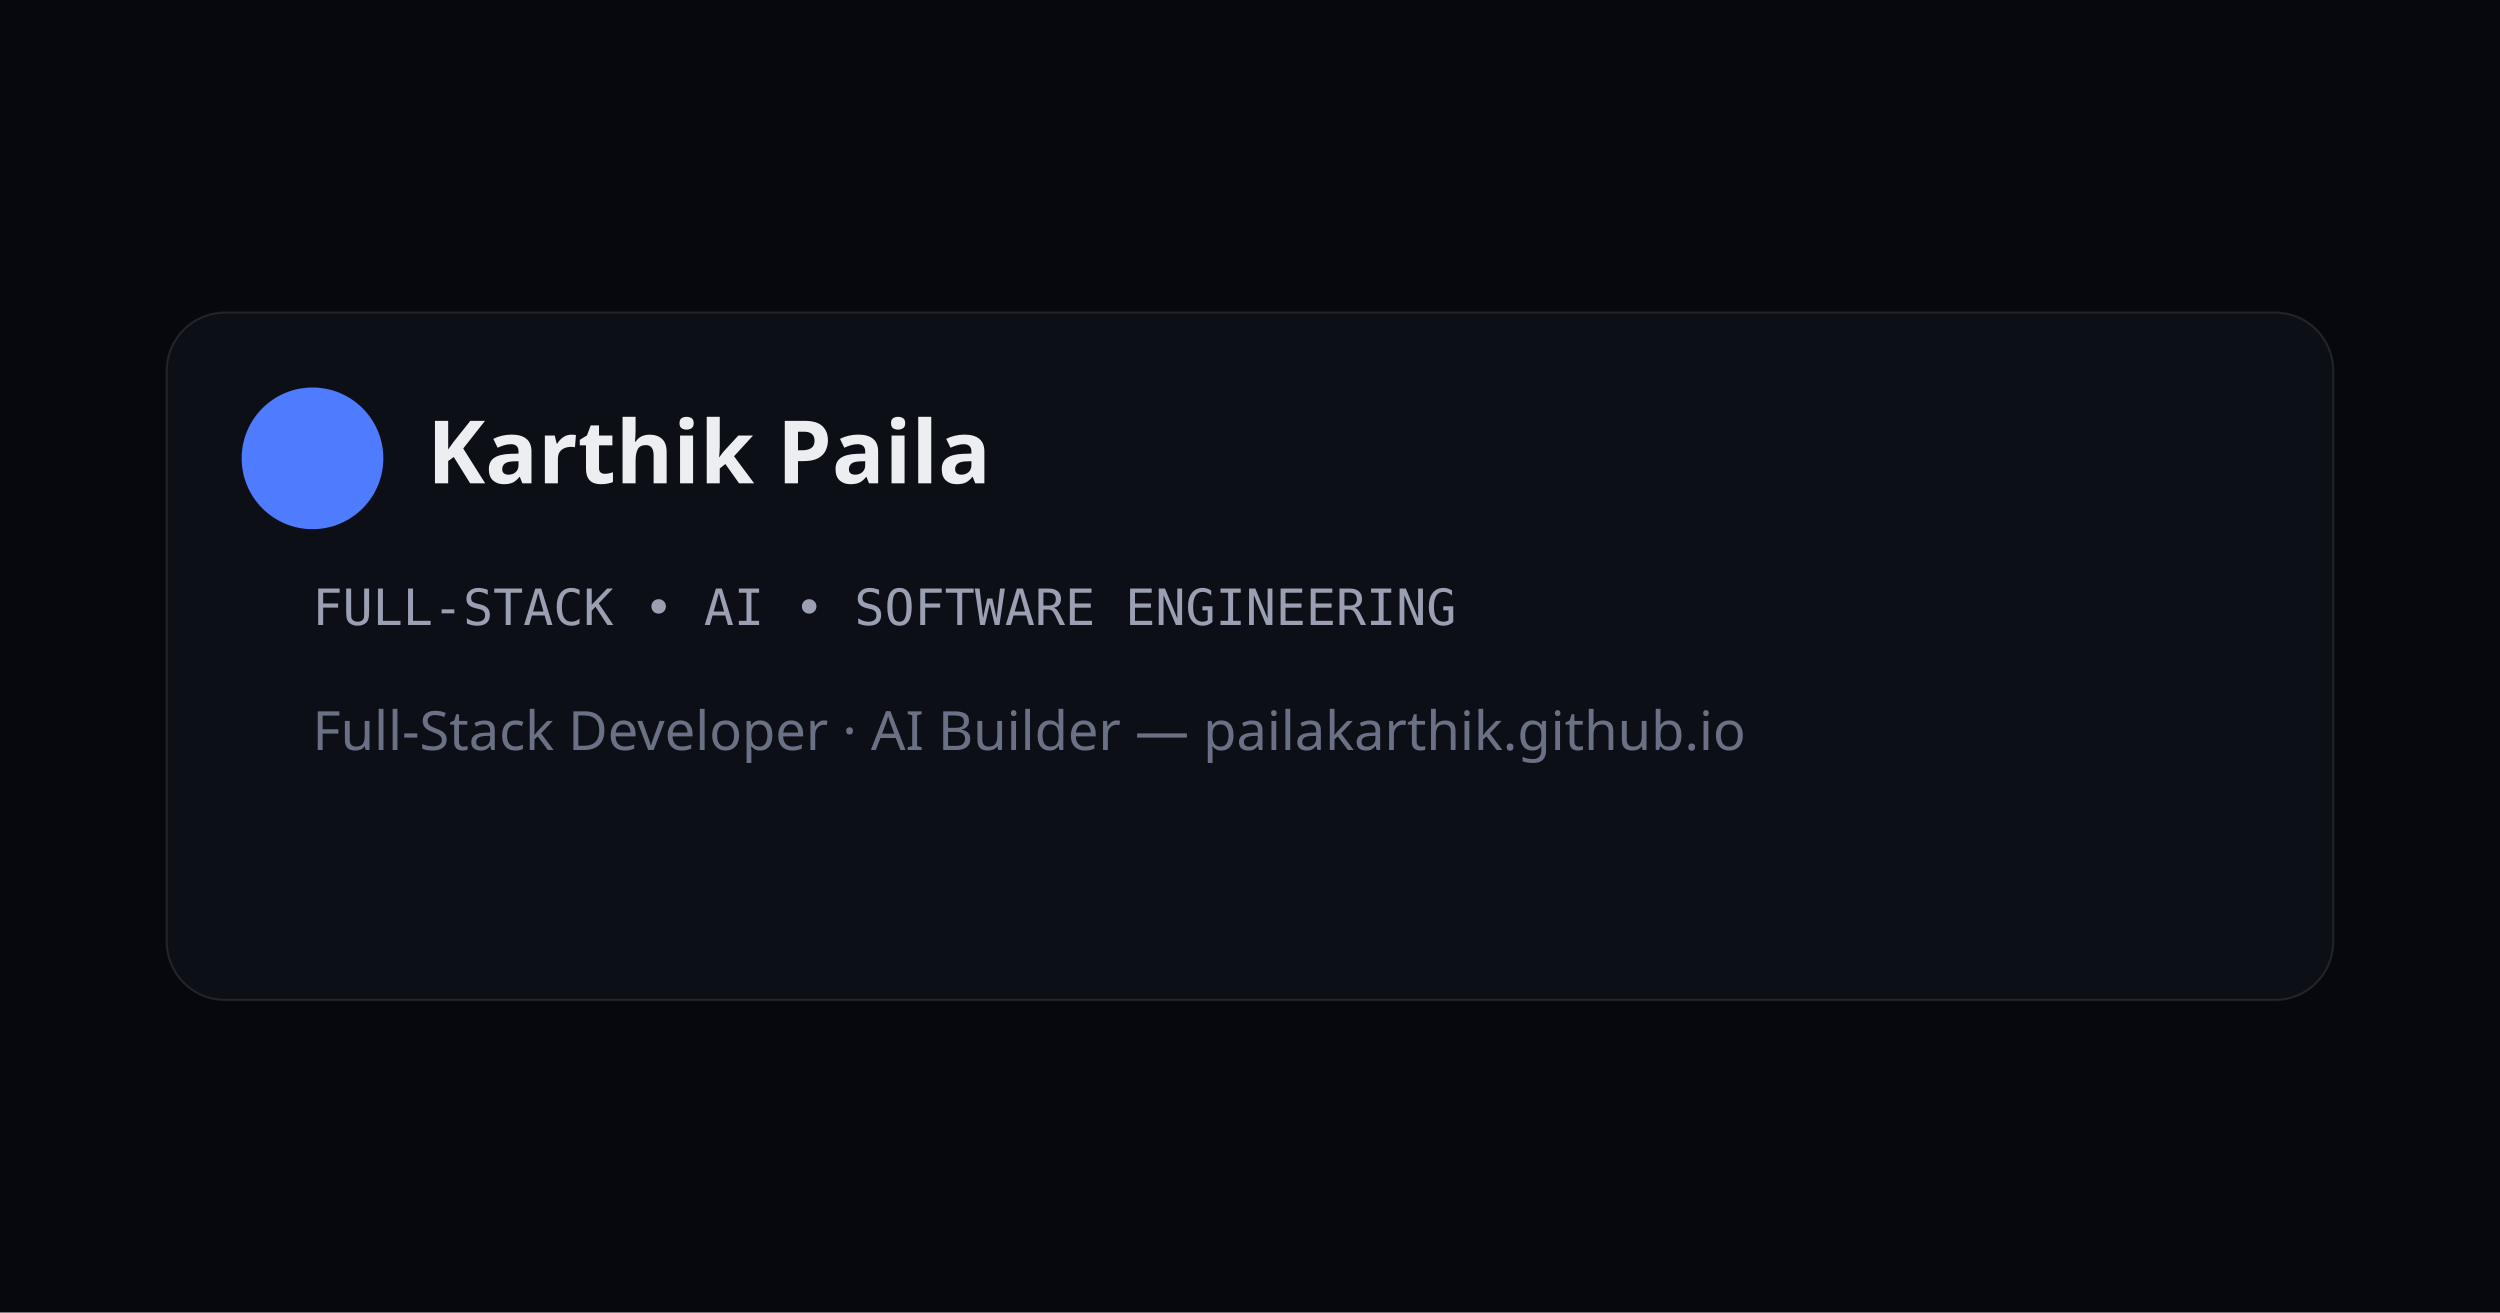
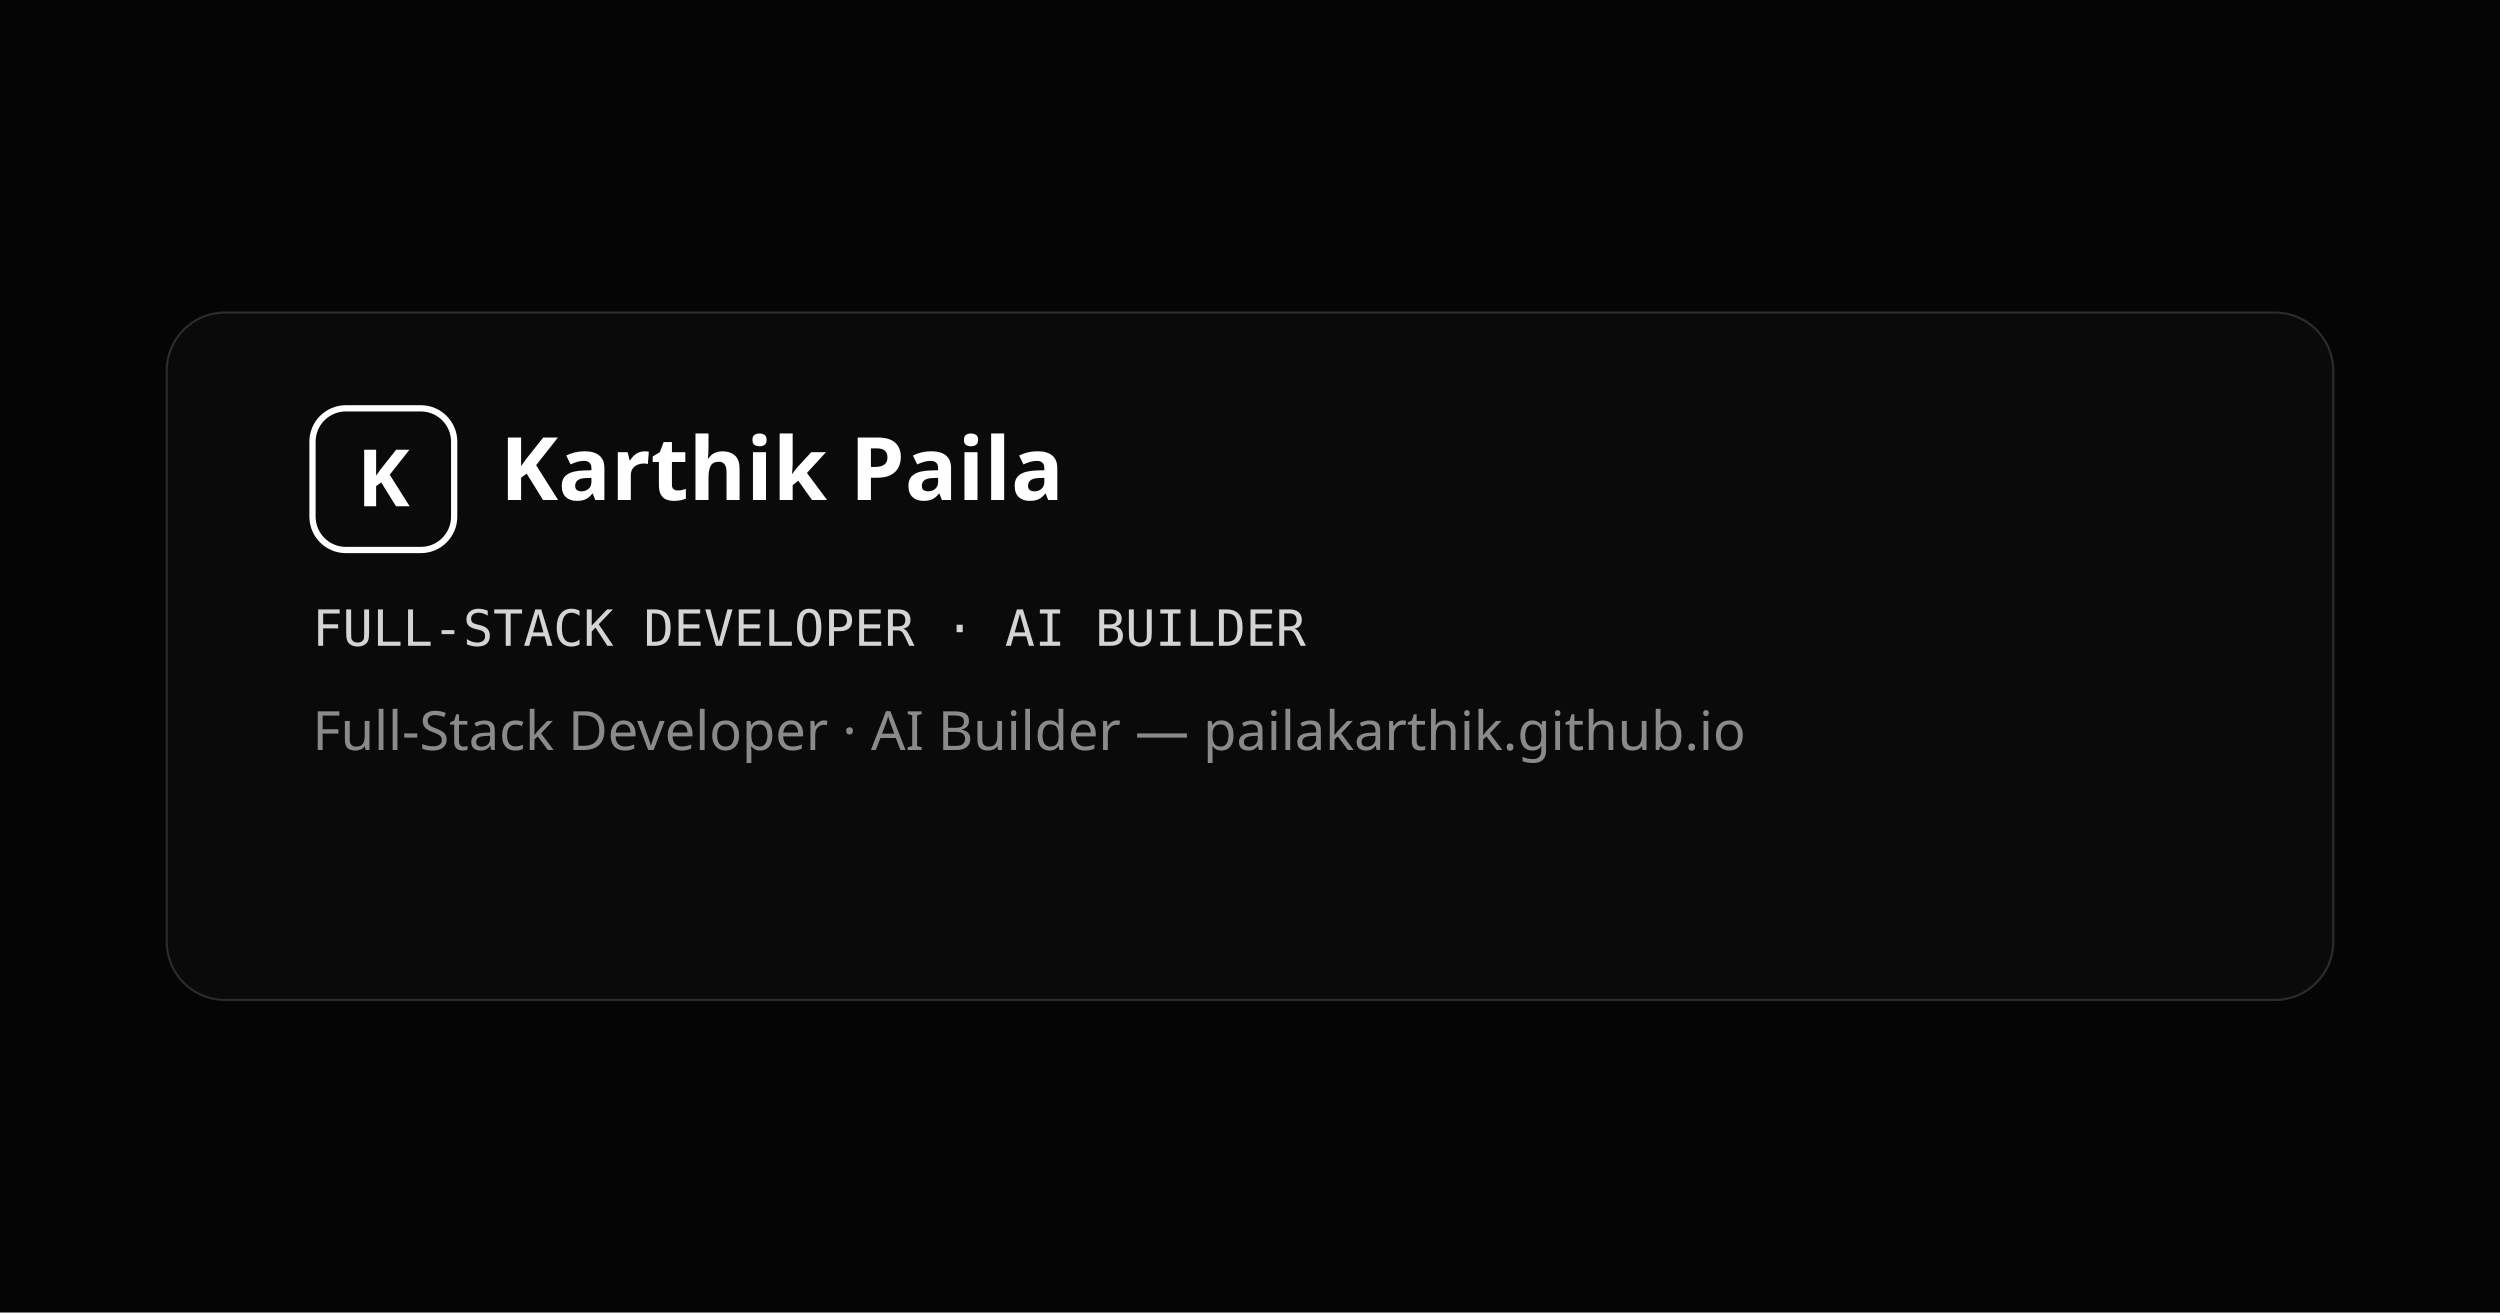
<svg xmlns="http://www.w3.org/2000/svg" width="1200" height="630" viewBox="0 0 1200 630">
-   <rect width="1200" height="630" fill="#07080D" />
-   <rect x="80" y="150" width="1040" height="330" rx="28" fill="#0D0F16" stroke="rgba(255,255,255,0.1)" />
-   <circle cx="150" cy="220" r="34" fill="#4f7cff" />
-   <text x="205" y="232" font-family="Outfit, system-ui, sans-serif" font-size="42" font-weight="700" fill="#EDEEF2">Karthik Paila</text>
-   <text x="150" y="300" font-family="JetBrains Mono, monospace" font-size="24" fill="#9AA0B2">FULL-STACK • AI • SOFTWARE ENGINEERING</text>
-   <text x="150" y="360" font-family="Outfit, system-ui, sans-serif" font-size="26" fill="#6B7184">Full-Stack Developer · AI Builder — pailakarthik.github.io</text>
+   <rect width="1200" height="630" fill="#050505" />
+   <rect x="80" y="150" width="1040" height="330" rx="28" fill="#0A0A0A" stroke="rgba(255,255,255,0.15)" />
+   <rect x="150" y="196" width="68" height="68" rx="16" fill="none" stroke="#ffffff" stroke-width="3" />
+   <text x="184" y="243" text-anchor="middle" font-family="Outfit, system-ui, sans-serif" font-size="38" font-weight="700" fill="#FFFFFF">K</text>
+   <text x="240" y="240" font-family="Outfit, system-ui, sans-serif" font-size="42" font-weight="700" fill="#FFFFFF">Karthik Paila</text>
+   <text x="150" y="310" font-family="JetBrains Mono, monospace" font-size="24" fill="#D4D4D4">FULL-STACK DEVELOPER · AI BUILDER</text>
+   <text x="150" y="360" font-family="Outfit, system-ui, sans-serif" font-size="26" fill="#8A8A8A">Full-Stack Developer · AI Builder — pailakarthik.github.io</text>
</svg>
